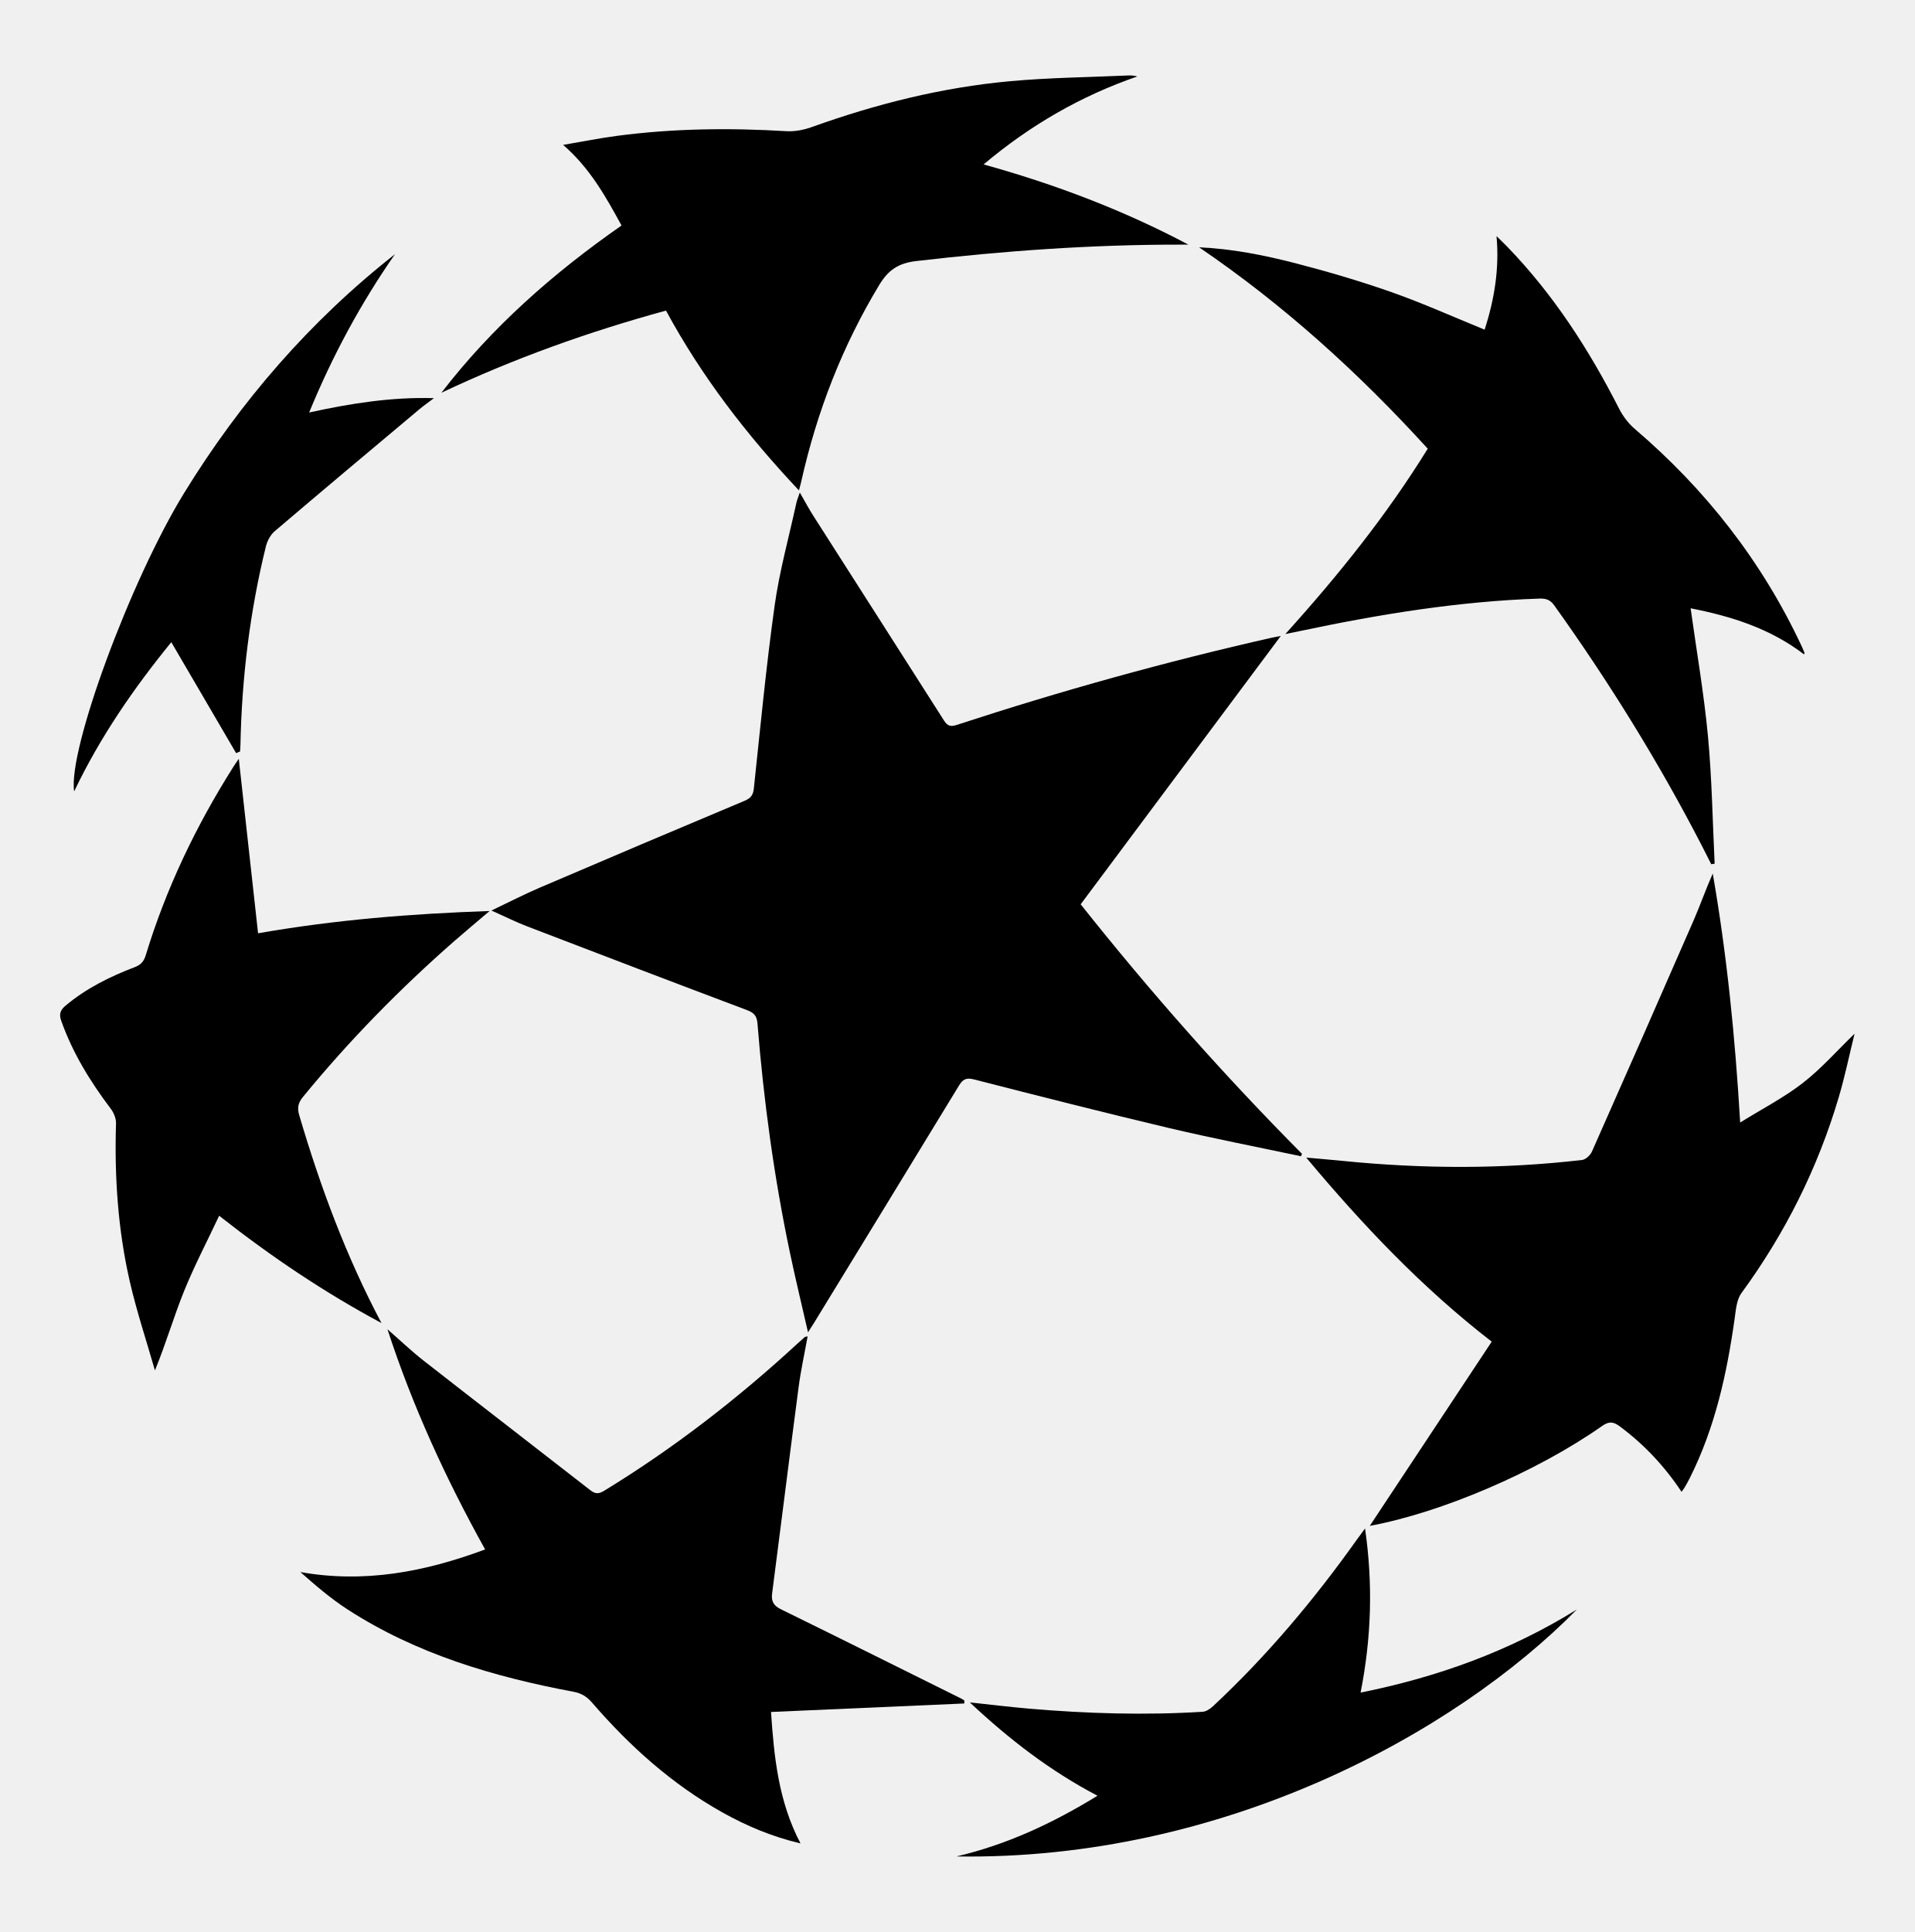
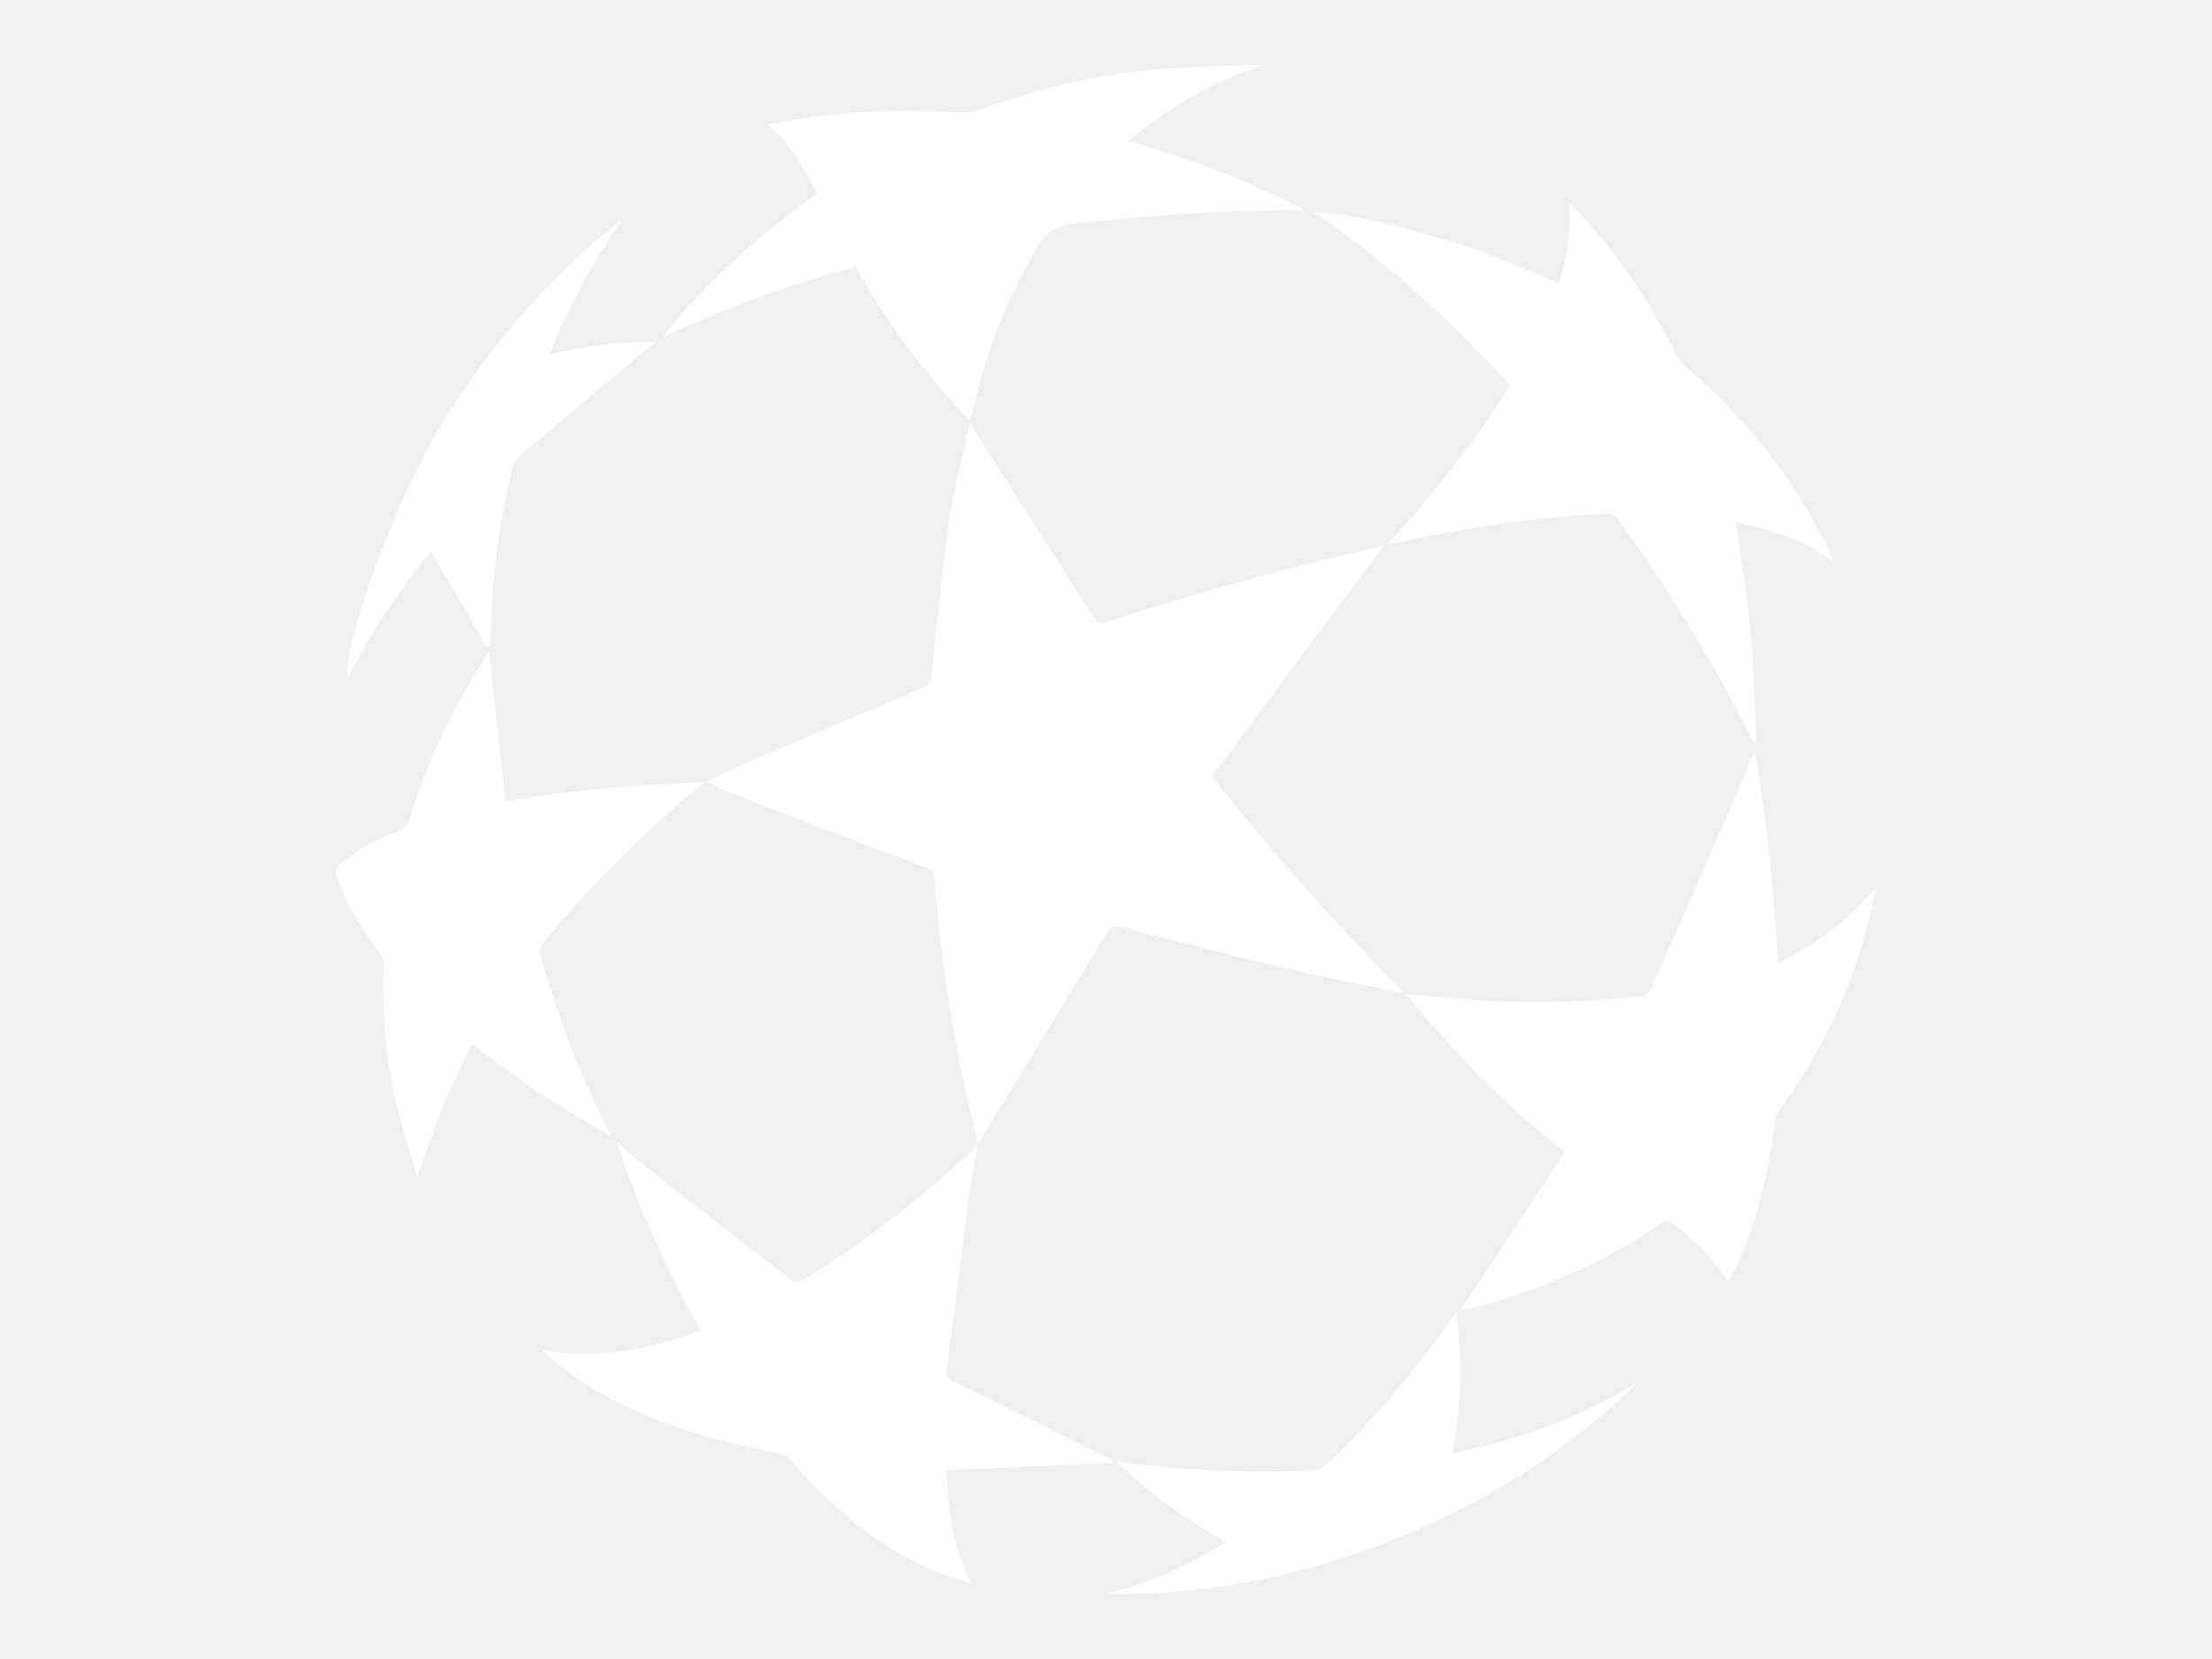
- <svg xmlns="http://www.w3.org/2000/svg" version="1.1" id="Layer_1" x="0px" y="0px" viewBox="0 0 120 121.085" enable-background="new 0 0 120 121.085" xml:space="preserve">
+ <svg xmlns="http://www.w3.org/2000/svg" version="1.1" id="Layer_1" x="0px" y="0px" width="640px" height="480px" viewBox="0 0 640 480" enable-background="new 0 0 640 480" xml:space="preserve">
  <g>
-     <path d="M81.539,72.467c-2.758-0.586-5.529-1.12-8.272-1.769   c-4.09-0.969-8.164-2.008-12.237-3.05c-0.478-0.122-0.692,0.002-0.925,0.384   c-3.024,4.966-6.058,9.924-9.091,14.884c-0.091,0.149-0.188,0.296-0.373,0.585   c-0.402-1.763-0.793-3.371-1.133-4.99c-0.996-4.741-1.647-9.533-2.034-14.36   c-0.039-0.489-0.221-0.68-0.662-0.846c-4.598-1.732-9.188-3.485-13.775-5.247   c-0.713-0.274-1.398-0.619-2.237-0.993c1.096-0.521,2.044-1.011,3.022-1.43   c4.276-1.831,8.558-3.648,12.847-5.448c0.393-0.165,0.533-0.36,0.578-0.78   c0.408-3.819,0.77-7.645,1.301-11.447c0.303-2.167,0.896-4.293,1.363-6.436   c0.041-0.189,0.121-0.371,0.216-0.656c0.316,0.546,0.561,1.011,0.842,1.452   c2.733,4.284,5.474,8.563,8.202,12.85c0.215,0.338,0.416,0.386,0.795,0.262   c6.51-2.131,13.102-3.966,19.784-5.475c0.155-0.035,0.313-0.06,0.521-0.099   c-4.203,5.636-8.371,11.225-12.542,16.817c4.388,5.528,8.98,10.713,13.869,15.638   C81.58,72.364,81.56,72.415,81.539,72.467z" />
-     <path d="M105.388,93.497c-1.082-1.629-2.359-2.977-3.876-4.105   c-0.404-0.301-0.677-0.32-1.104-0.02c-4.104,2.883-10.094,5.436-14.559,6.259   c2.517-3.803,5.062-7.647,7.642-11.545c-4.387-3.395-8.077-7.298-11.625-11.536   c0.847,0.077,1.578,0.137,2.308,0.21c4.995,0.5,9.99,0.517,14.979-0.06   c0.229-0.026,0.519-0.302,0.621-0.532c2.141-4.826,4.267-9.658,6.377-14.498   c0.418-0.959,0.76-1.951,1.193-2.922c0.886,5.095,1.401,10.221,1.718,15.604   c1.412-0.876,2.755-1.567,3.927-2.478c1.156-0.898,2.138-2.02,3.242-3.087   c-0.326,1.325-0.603,2.67-0.991,3.982c-1.316,4.445-3.36,8.53-6.1,12.275   c-0.295,0.403-0.343,1.018-0.417,1.546c-0.486,3.477-1.229,6.878-2.818,10.044   c-0.1,0.2-0.211,0.394-0.322,0.588   C105.544,93.289,105.492,93.351,105.388,93.497z" />
-     <path d="M24.283,83.308c0.758,0.662,1.487,1.36,2.279,1.979   c3.475,2.717,6.971,5.407,10.449,8.12c0.312,0.243,0.534,0.22,0.856,0.023   c4.355-2.66,8.366-5.77,12.116-9.224c0.149-0.138,0.3-0.275,0.454-0.407   c0.026-0.022,0.073-0.019,0.18-0.043c-0.194,1.077-0.426,2.121-0.565,3.176   c-0.567,4.311-1.102,8.627-1.661,12.939c-0.064,0.494,0.097,0.764,0.551,0.987   c3.773,1.852,7.535,3.727,11.299,5.596c0.069,0.034,0.132,0.079,0.198,0.118   c-0.001,0.064-0.003,0.127-0.004,0.191c-4.02,0.177-8.041,0.353-12.113,0.532   c0.19,2.799,0.46,5.598,1.849,8.238c-1.778-0.419-3.376-1.092-4.898-1.944   c-3.162-1.771-5.814-4.155-8.17-6.883c-0.324-0.375-0.664-0.584-1.159-0.677   c-5.003-0.94-9.84-2.364-14.162-5.161c-1.047-0.677-2.001-1.497-2.956-2.341   c4.006,0.71,7.786-0.006,11.579-1.418C27.941,92.676,25.85,88.12,24.283,83.308z" />
-     <path d="M107.25,54.163c-0.198-0.39-0.394-0.781-0.595-1.17   c-2.709-5.247-5.812-10.252-9.247-15.054c-0.247-0.345-0.508-0.437-0.913-0.424   c-5.057,0.167-10.026,0.98-14.964,2.023c-0.276,0.058-0.552,0.113-0.974,0.199   c3.336-3.693,6.36-7.463,8.924-11.616c-4.326-4.752-9.025-9.013-14.33-12.621   c2.07,0.093,4.087,0.491,6.07,1.006c2.022,0.524,4.034,1.115,6.004,1.809   c1.949,0.687,3.839,1.539,5.823,2.347c0.598-1.866,0.933-3.794,0.744-5.863   c0.225,0.221,0.454,0.437,0.673,0.664c2.898,2.995,5.125,6.451,7.008,10.149   c0.24,0.471,0.586,0.93,0.987,1.272c4.439,3.793,7.957,8.287,10.44,13.581   c0.069,0.146,0.131,0.296,0.193,0.445c0.006,0.014-0.008,0.037-0.025,0.104   c-2.116-1.622-4.557-2.391-7.111-2.89c0.377,2.712,0.836,5.35,1.086,8.008   c0.249,2.655,0.289,5.33,0.42,7.997   C107.391,54.141,107.321,54.152,107.25,54.163z" />
-     <path d="M50.072,30.735c-3.269-3.47-6.089-7.127-8.332-11.269   c-4.847,1.325-9.537,3.001-14.077,5.15c3.165-4.112,7.007-7.497,11.291-10.483   c-0.994-1.816-1.973-3.588-3.659-5.052c1.208-0.205,2.292-0.424,3.386-0.568   c3.521-0.464,7.054-0.505,10.597-0.291c0.525,0.032,1.092-0.077,1.591-0.256   c4.035-1.448,8.168-2.488,12.437-2.877c2.447-0.223,4.912-0.247,7.368-0.358   c0.196-0.009,0.393-0.001,0.607,0.06c-3.536,1.222-6.707,3.048-9.636,5.514   c4.498,1.249,8.754,2.864,12.837,5.027c-0.168,0-0.336,0-0.505-0   c-5.54-0.007-11.052,0.389-16.555,1.029c-1.122,0.131-1.753,0.565-2.315,1.495   c-2.316,3.831-3.905,7.938-4.884,12.294   C50.19,30.308,50.144,30.462,50.072,30.735z" />
-     <path d="M30.685,57.096c-0.816,0.695-1.528,1.286-2.223,1.895   c-3.418,2.996-6.587,6.232-9.469,9.75c-0.298,0.363-0.38,0.675-0.242,1.144   c1.323,4.493,2.946,8.864,5.157,13.034c-3.555-1.904-6.888-4.141-10.173-6.724   c-0.771,1.641-1.572,3.168-2.213,4.759c-0.64,1.59-1.119,3.245-1.812,4.933   c-0.529-1.848-1.139-3.677-1.57-5.548c-0.752-3.265-0.971-6.589-0.869-9.938   c0.009-0.306-0.144-0.669-0.334-0.92c-1.283-1.695-2.382-3.486-3.099-5.502   c-0.149-0.419-0.06-0.671,0.26-0.941c1.292-1.091,2.782-1.825,4.345-2.423   c0.382-0.146,0.572-0.354,0.691-0.746c1.274-4.186,3.145-8.096,5.48-11.79   c0.107-0.17,0.224-0.334,0.352-0.524c0.403,3.645,0.802,7.256,1.208,10.937   C21.03,57.643,25.774,57.266,30.685,57.096z" />
-     <path d="M59.948,116.349c3.135-0.736,6.01-2.067,8.836-3.804   c-2.972-1.558-5.527-3.532-8.002-5.848c1.342,0.142,2.539,0.289,3.74,0.392   c3.612,0.309,7.23,0.418,10.851,0.194c0.228-0.014,0.481-0.189,0.659-0.356   c3.374-3.15,6.326-6.664,8.998-10.421c0.139-0.195,0.283-0.387,0.522-0.712   c0.505,3.514,0.396,6.854-0.279,10.287c4.804-0.969,9.293-2.57,13.551-5.206   C91.175,108.649,76.625,116.613,59.948,116.349z" />
-     <path d="M14.798,47.2c-1.347-2.305-2.693-4.609-4.062-6.952   c-2.327,2.855-4.447,5.912-6.088,9.35c-0.404-2.569,3.525-13.225,6.902-18.716   c3.533-5.744,7.887-10.77,13.203-14.95c-2.139,3.077-3.909,6.345-5.378,9.921   c2.626-0.575,5.174-0.977,7.822-0.899c-0.312,0.237-0.634,0.461-0.934,0.713   c-3.021,2.535-6.045,5.067-9.047,7.626c-0.268,0.228-0.469,0.615-0.555,0.964   c-1.004,4.083-1.508,8.233-1.592,12.435c-0.003,0.135-0.014,0.27-0.022,0.406   C14.964,47.131,14.881,47.166,14.798,47.2z" />
+     <path fill="#FFFFFF" d="M405.385,287.271c-10.935-2.322-21.918-4.438-32.793-7.015c-16.215-3.84-32.363-7.961-48.508-12.09   c-1.895-0.484-2.744,0.006-3.667,1.521c-11.986,19.685-24.017,39.341-36.039,59.003c-0.362,0.593-0.745,1.172-1.477,2.321   c-1.593-6.987-3.144-13.363-4.492-19.783c-3.946-18.794-6.528-37.79-8.063-56.925c-0.156-1.939-0.877-2.695-2.623-3.354   c-18.227-6.866-36.422-13.816-54.605-20.799c-2.826-1.085-5.543-2.452-8.868-3.938c4.343-2.065,8.102-4.009,11.981-5.67   c16.95-7.258,33.925-14.461,50.928-21.595c1.558-0.654,2.114-1.427,2.292-3.09c1.618-15.138,3.051-30.305,5.159-45.376   c1.201-8.589,3.55-17.018,5.403-25.514c0.164-0.751,0.479-1.469,0.856-2.6c1.251,2.166,2.223,4.007,3.338,5.756   c10.833,16.984,21.701,33.945,32.516,50.941c0.852,1.339,1.651,1.528,3.15,1.038c25.807-8.447,51.939-15.721,78.429-21.706   c0.616-0.139,1.241-0.237,2.065-0.393c-16.662,22.342-33.185,44.497-49.719,66.666c17.396,21.913,35.6,42.47,54.98,61.99   C405.549,286.863,405.467,287.066,405.385,287.271z" />
+     <path fill="#FFFFFF" d="M499.928,370.639c-4.288-6.458-9.354-11.801-15.366-16.274c-1.603-1.192-2.684-1.271-4.376-0.08   c-16.268,11.429-40.015,21.549-57.714,24.811c9.979-15.075,20.064-30.313,30.293-45.766c-17.392-13.46-32.019-28.933-46.085-45.732   c3.357,0.304,6.256,0.541,9.149,0.831c19.802,1.982,39.601,2.049,59.379-0.238c0.907-0.104,2.058-1.196,2.463-2.109   c8.488-19.129,16.913-38.287,25.278-57.471c1.657-3.802,3.014-7.736,4.73-11.584c3.513,20.199,5.553,40.518,6.809,61.859   c5.596-3.474,10.921-6.212,15.567-9.823c4.582-3.562,8.477-8.006,12.852-12.236c-1.293,5.252-2.389,10.584-3.928,15.784   c-5.216,17.62-13.318,33.813-24.184,48.659c-1.169,1.598-1.36,4.033-1.653,6.13c-1.928,13.781-4.871,27.267-11.17,39.815   c-0.396,0.791-0.838,1.561-1.275,2.33C500.543,369.815,500.339,370.059,499.928,370.639z" />
+     <path fill="#FFFFFF" d="M178.411,330.248c3.005,2.623,5.896,5.392,9.034,7.845c13.775,10.771,27.633,21.436,41.422,32.188   c1.237,0.965,2.115,0.871,3.393,0.09c17.263-10.546,33.166-22.871,48.028-36.566c0.592-0.546,1.188-1.089,1.799-1.614   c0.102-0.088,0.289-0.075,0.712-0.172c-0.77,4.271-1.688,8.407-2.239,12.592c-2.248,17.09-4.367,34.197-6.583,51.292   c-0.254,1.958,0.382,3.029,2.183,3.913c14.958,7.341,29.869,14.774,44.793,22.184c0.272,0.135,0.524,0.312,0.785,0.468   c-0.005,0.252-0.01,0.504-0.016,0.756c-15.937,0.7-31.874,1.399-48.018,2.108c0.755,11.098,1.823,22.193,7.329,32.658   c-7.046-1.661-13.383-4.327-19.418-7.708c-12.533-7.02-23.048-16.472-32.387-27.284c-1.285-1.488-2.634-2.314-4.597-2.684   c-19.833-3.728-39.006-9.371-56.142-20.457c-4.149-2.685-7.932-5.934-11.72-9.281c15.879,2.815,30.864-0.025,45.901-5.622   C192.911,367.382,184.624,349.322,178.411,330.248z" />
+     <path fill="#FFFFFF" d="M507.307,214.71c-0.785-1.546-1.563-3.096-2.357-4.636c-10.74-20.802-23.04-40.643-36.658-59.679   c-0.979-1.369-2.013-1.734-3.618-1.681c-20.048,0.662-39.744,3.883-59.319,8.021c-1.094,0.231-2.189,0.447-3.86,0.788   c13.224-14.638,25.213-29.584,35.376-46.046c-17.148-18.839-35.777-35.729-56.807-50.031c8.207,0.367,16.2,1.947,24.064,3.986   c8.016,2.08,15.992,4.42,23.8,7.173c7.725,2.723,15.217,6.102,23.083,9.304c2.372-7.397,3.7-15.041,2.947-23.24   c0.891,0.876,1.801,1.733,2.669,2.631c11.488,11.873,20.315,25.574,27.783,40.233c0.951,1.869,2.322,3.686,3.911,5.043   c17.597,15.037,31.544,32.853,41.385,53.838c0.272,0.58,0.518,1.171,0.765,1.763c0.023,0.056-0.032,0.146-0.101,0.414   c-8.39-6.43-18.064-9.479-28.189-11.456c1.493,10.752,3.315,21.209,4.304,31.744c0.989,10.526,1.145,21.13,1.665,31.701   C507.867,214.623,507.587,214.667,507.307,214.71z" />
+     <path fill="#FFFFFF" d="M280.643,121.838c-12.96-13.754-24.138-28.252-33.031-44.671c-19.212,5.253-37.808,11.896-55.803,20.417   c12.546-16.301,27.777-29.721,44.761-41.557c-3.94-7.201-7.821-14.225-14.503-20.025c4.788-0.812,9.087-1.679,13.424-2.251   c13.958-1.841,27.964-2.002,42.008-1.153c2.082,0.126,4.329-0.306,6.307-1.016c15.994-5.739,32.379-9.862,49.304-11.403   c9.699-0.883,19.47-0.979,29.209-1.42c0.777-0.035,1.558-0.004,2.408,0.24c-14.018,4.844-26.588,12.081-38.201,21.859   c17.831,4.951,34.704,11.355,50.889,19.928c-0.667,0-1.334,0-2,0c-21.963-0.026-43.813,1.542-65.626,4.079   c-4.45,0.518-6.95,2.242-9.177,5.926c-9.18,15.187-15.479,31.467-19.36,48.734C281.112,120.145,280.928,120.757,280.643,121.838z" />
+     <path fill="#FFFFFF" d="M203.789,226.337c-3.235,2.754-6.056,5.097-8.813,7.514c-13.549,11.876-26.114,24.705-37.536,38.651   c-1.18,1.441-1.505,2.676-0.958,4.537c5.243,17.811,11.679,35.137,20.443,51.668c-14.091-7.549-27.304-16.417-40.327-26.653   c-3.057,6.506-6.233,12.558-8.771,18.866c-2.536,6.305-4.435,12.865-7.181,19.556c-2.098-7.326-4.515-14.578-6.223-21.993   c-2.982-12.941-3.848-26.12-3.445-39.395c0.037-1.213-0.569-2.652-1.323-3.648c-5.086-6.721-9.443-13.818-12.285-21.809   c-0.591-1.662-0.236-2.662,1.03-3.731c5.122-4.326,11.03-7.235,17.223-9.605c1.515-0.579,2.267-1.402,2.741-2.958   c5.049-16.592,12.469-32.094,21.722-46.738c0.425-0.673,0.888-1.323,1.396-2.077c1.597,14.451,3.178,28.766,4.791,43.355   C165.517,228.505,184.321,227.012,203.789,226.337z" />
+     <path fill="#FFFFFF" d="M319.795,461.229c12.427-2.918,23.825-8.192,35.027-15.08c-11.783-6.174-21.908-14.003-31.721-23.181   c5.322,0.563,10.066,1.146,14.826,1.554c14.319,1.227,28.66,1.659,43.016,0.771c0.904-0.056,1.906-0.75,2.615-1.412   c13.373-12.485,25.078-26.418,35.67-41.309c0.551-0.774,1.123-1.534,2.069-2.821c2.002,13.929,1.568,27.168-1.108,40.779   c19.045-3.841,36.838-10.186,53.719-20.636C443.582,430.703,385.906,462.275,319.795,461.229z" />
+     <path fill="#FFFFFF" d="M140.812,187.108c-5.339-9.136-10.677-18.272-16.104-27.56c-9.226,11.318-17.63,23.436-24.132,37.066   c-1.602-10.185,13.973-52.427,27.359-74.193c14.003-22.77,31.265-42.694,52.338-59.265c-8.479,12.199-15.496,25.151-21.32,39.329   c10.41-2.278,20.512-3.875,31.01-3.565c-1.236,0.939-2.514,1.829-3.702,2.826c-11.978,10.05-23.965,20.087-35.863,30.229   c-1.061,0.905-1.859,2.437-2.199,3.82c-3.979,16.187-5.977,32.638-6.313,49.296c-0.011,0.536-0.057,1.072-0.086,1.608   C141.47,186.836,141.141,186.972,140.812,187.108z" />
  </g>
</svg>
